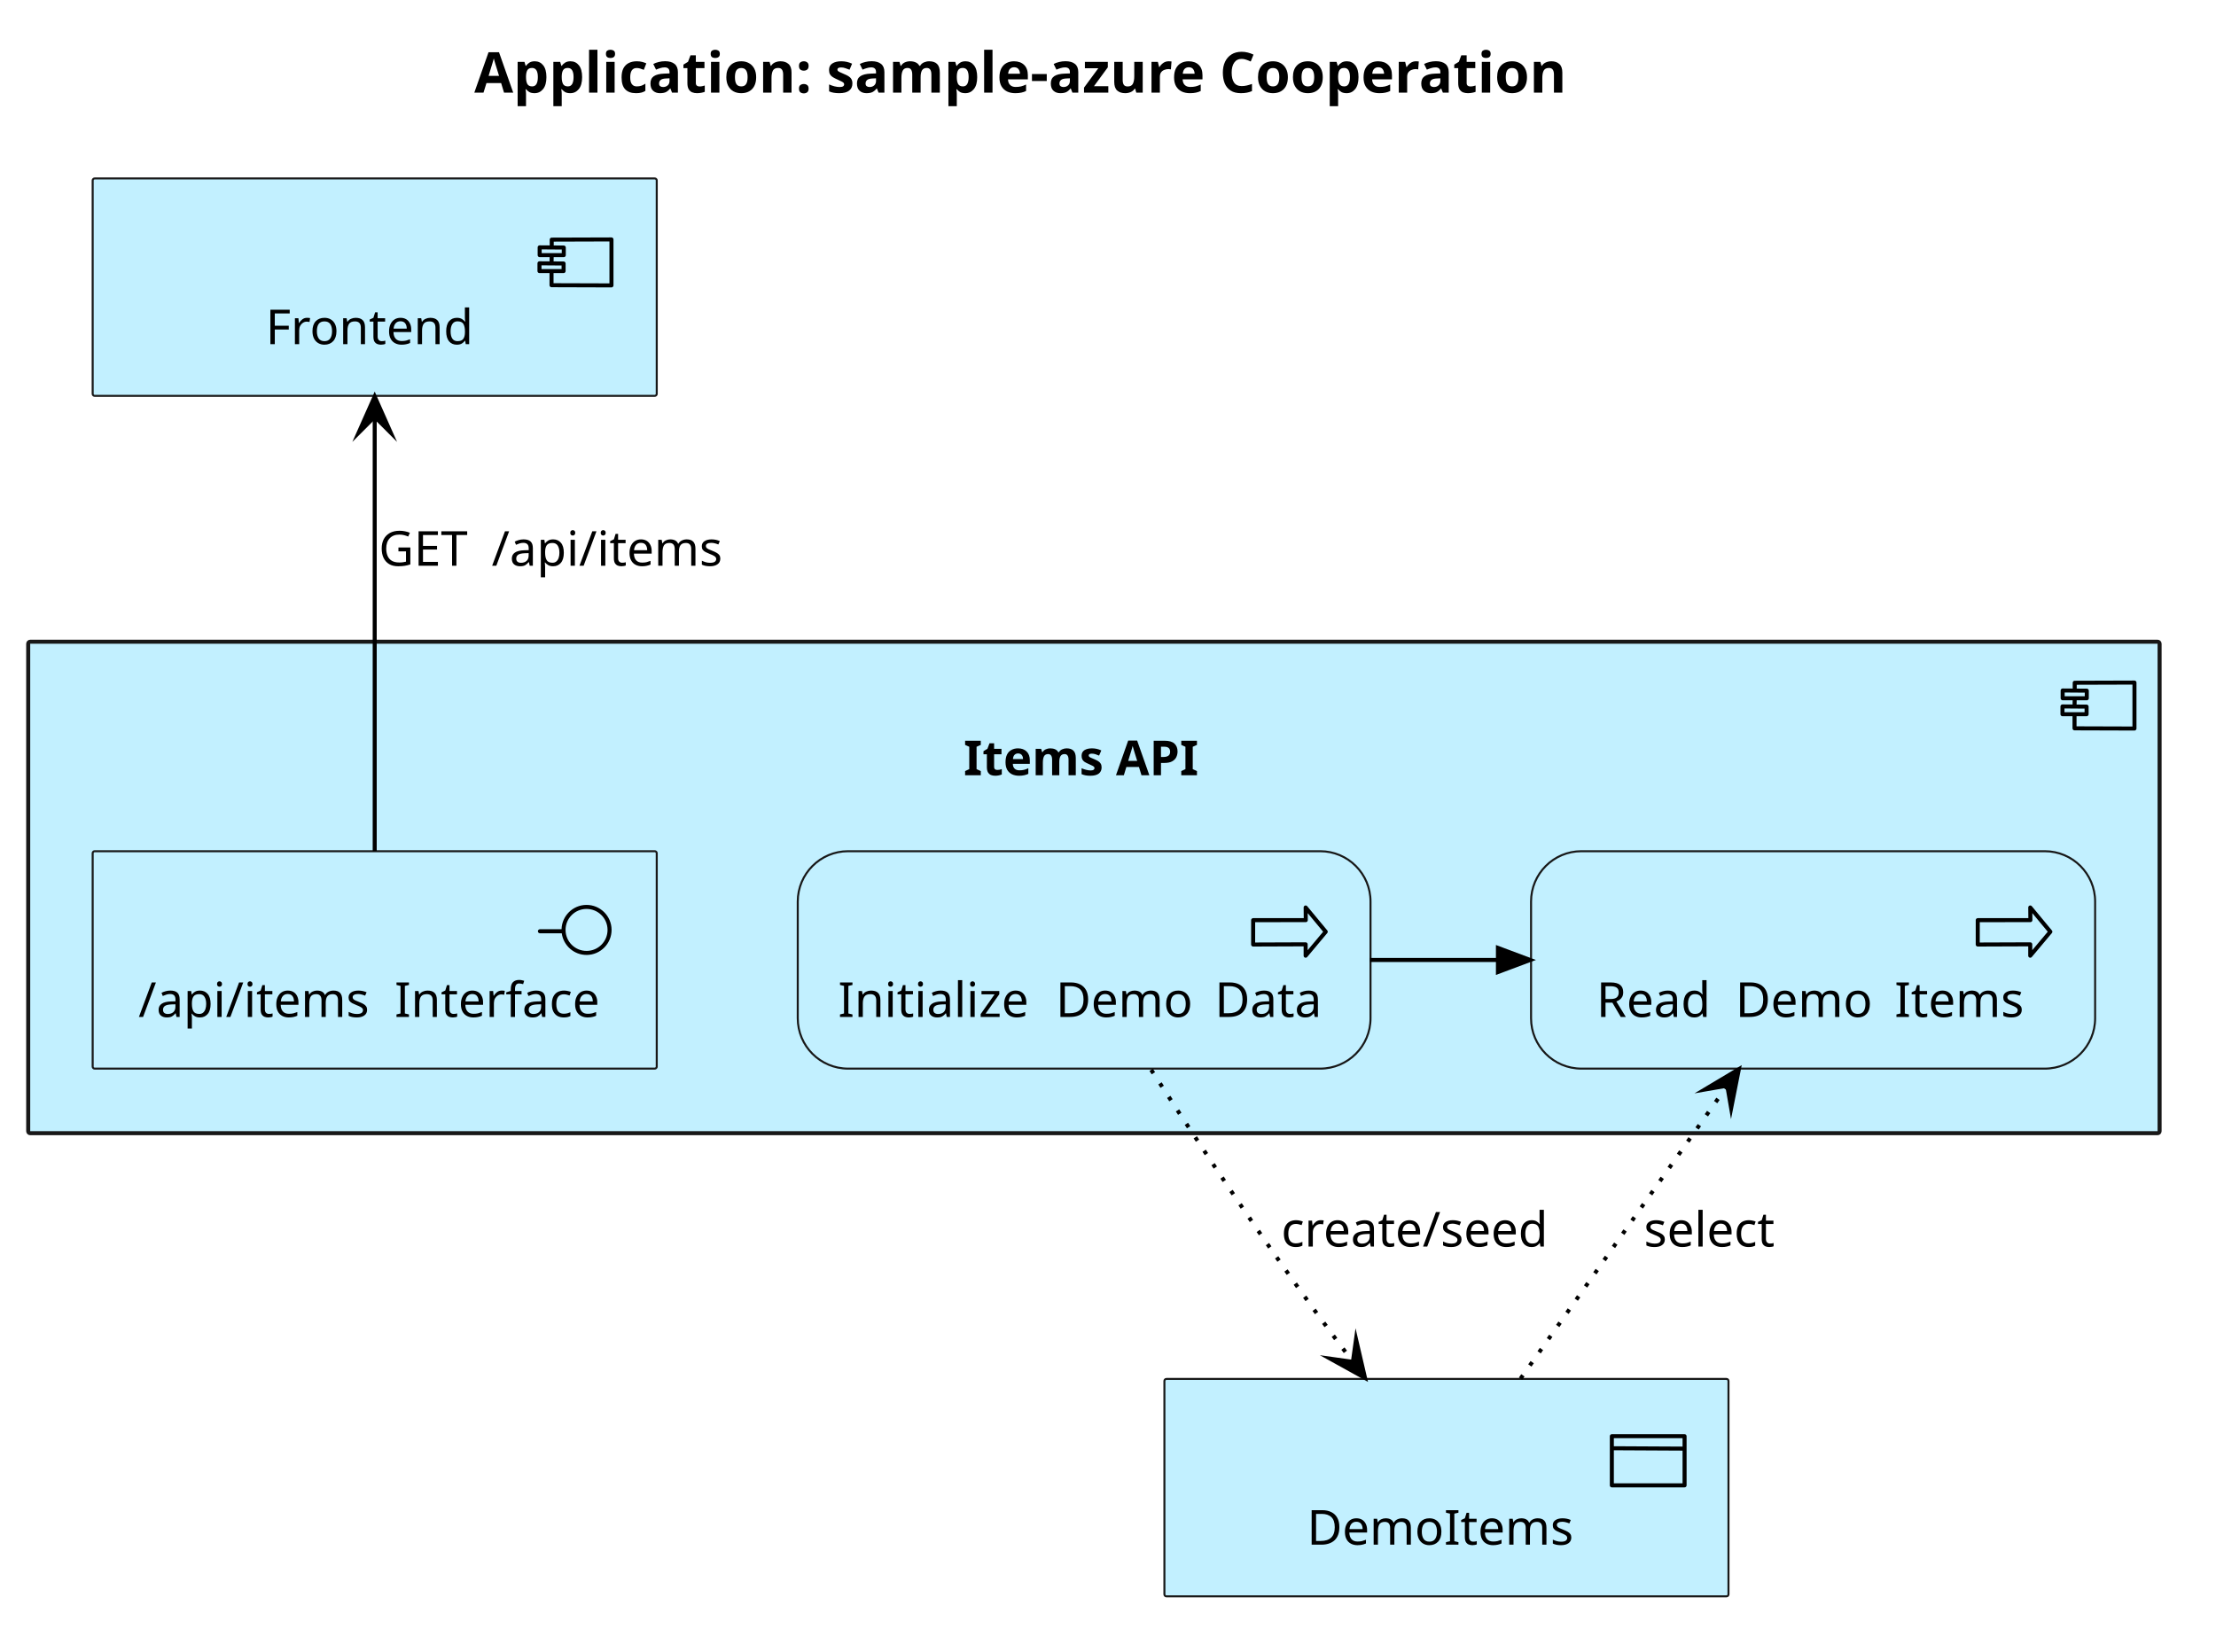
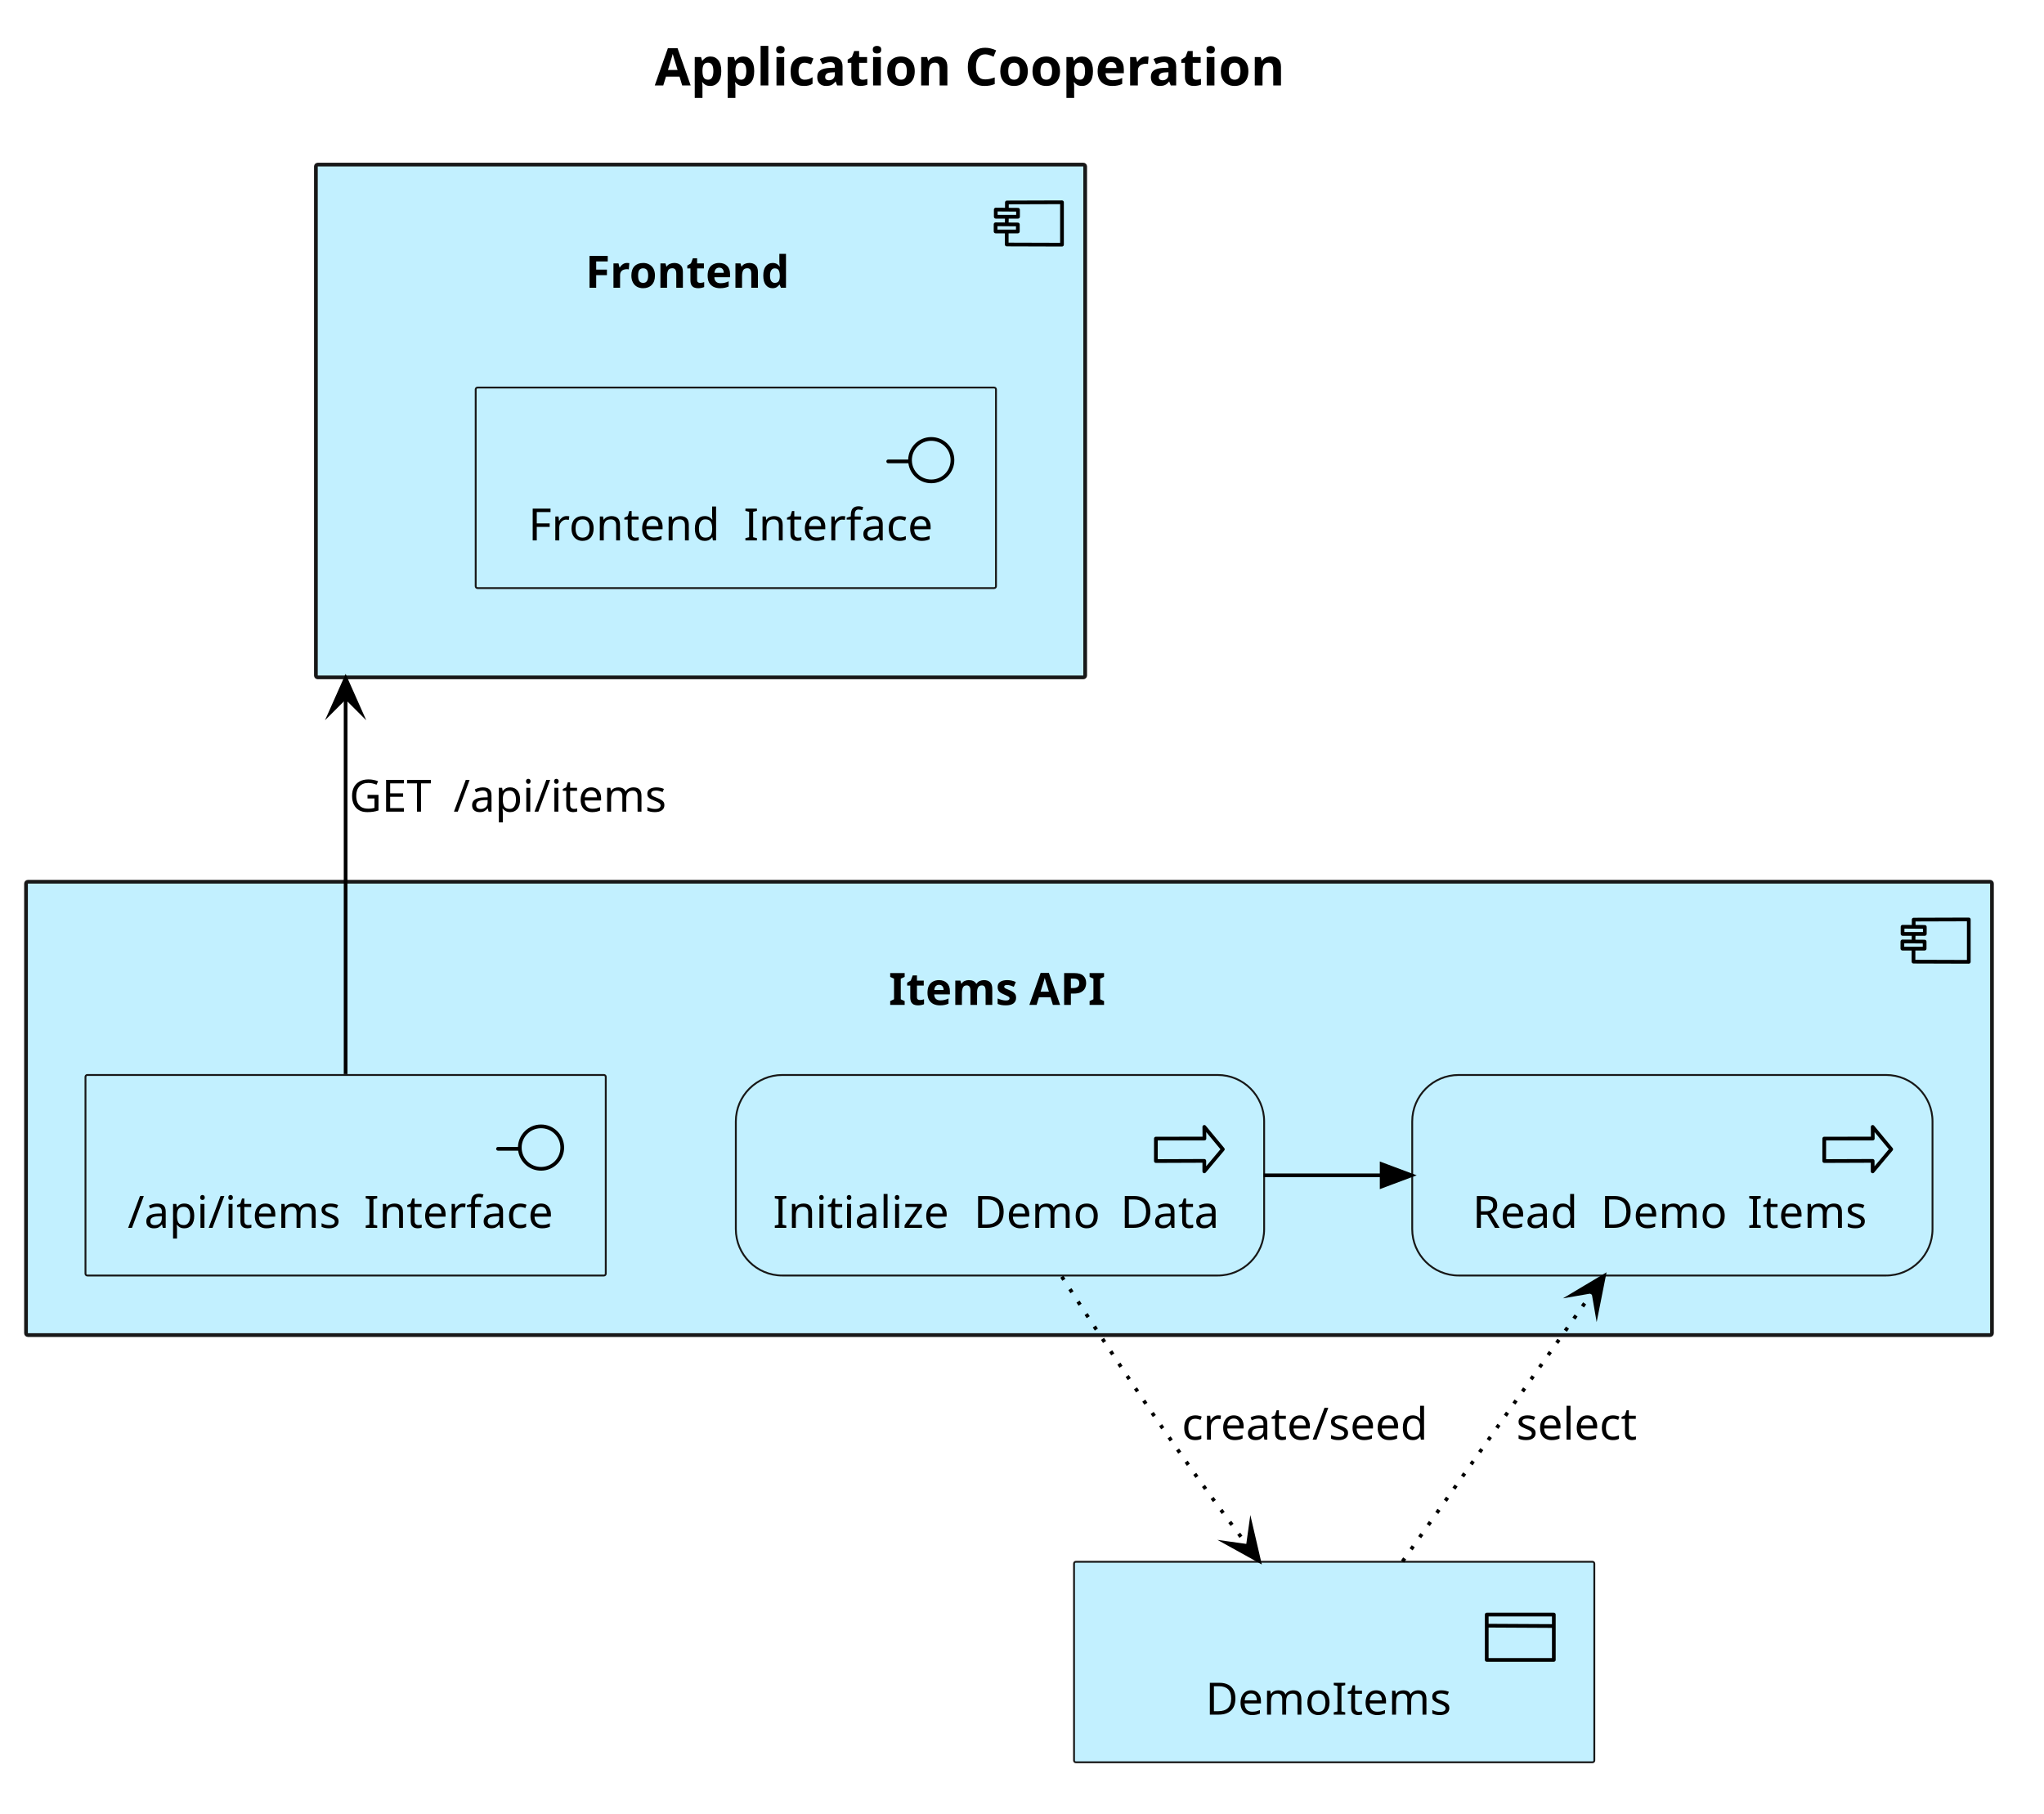
- <svg xmlns="http://www.w3.org/2000/svg" version="1.1" data-diagram-type="DESCRIPTION" style="width:550px;height:410px;background:#FFFFFF;" width="550px" height="410px" viewBox="0 0 550 410" zoomAndPan="magnify" preserveAspectRatio="none" contentStyleType="text/css">
+ <svg xmlns="http://www.w3.org/2000/svg" version="1.1" data-diagram-type="DESCRIPTION" style="width:550px;height:488px;background:#FFFFFF;" width="550px" height="488px" viewBox="0 0 550 488" zoomAndPan="magnify" preserveAspectRatio="none" contentStyleType="text/css">
  <defs />
  <g font-family="sans-serif" lengthAdjust="spacing">
    <g class="title" data-source-line="4">
-       <text x="117.722" y="22.995" fill="#000" font-size="14" textLength="307.556" font-weight="700">Application: sample-azure Cooperation</text>
+       <text x="176.187" y="22.995" fill="#000" font-size="14" textLength="190.627" font-weight="700">Application Cooperation</text>
    </g>
    <g class="cluster" data-qualified-name="e_idb9118a54ded651" id="ent0001" data-source-line="167">
-       <rect x="7" y="159.297" width="529" height="122" fill="#C2F0FF" style="stroke:#181818;stroke-width:1;" rx="0.5" ry="0.5" />
-       <path d="M529.76,168.936 L514.934,168.983 A0.5,0.5 0 0 0 514.434,169.483 L514.434,170.92 L511.946,170.901 A0.5,0.5 0 0 0 511.442,171.401 L511.442,173.336 A0.5,0.5 0 0 0 511.942,173.836 L514.422,173.836 L514.399,174.879 L511.899,174.859 A0.5,0.5 0 0 0 511.395,175.36 L511.395,177.295 A0.5,0.5 0 0 0 511.895,177.795 L514.387,177.795 L514.387,180.797 A0.5,0.5 0 0 0 514.888,181.297 L529.761,181.344 A0.5,0.5 0 0 0 530.262,180.844 L530.262,169.436 A0.5,0.5 0 0 0 529.761,168.936 M529.262,169.938 L529.262,180.342 L515.387,180.299 L515.387,177.795 L517.881,177.795 A0.5,0.5 0 0 0 518.381,177.295 L518.381,175.407 A0.5,0.5 0 0 0 517.885,174.907 L515.399,174.887 L515.422,173.836 L517.928,173.836 A0.5,0.5 0 0 0 518.428,173.336 L518.428,171.447 A0.5,0.5 0 0 0 517.932,170.948 L515.434,170.928 L515.434,169.981 M512.442,171.905 L517.428,171.943 L517.428,172.836 L512.442,172.836 M512.395,175.864 L517.381,175.903 L517.381,176.795 L512.395,176.795" fill="#000" />
-       <text x="239.145" y="192.436" fill="#000" font-size="12" textLength="64.711" font-weight="700" font-family="Verdana">Items API</text>
+       <rect x="7" y="237.297" width="529" height="122" fill="#C2F0FF" style="stroke:#181818;stroke-width:1;" rx="0.5" ry="0.5" />
+       <path d="M529.76,246.936 L514.934,246.983 A0.5,0.5 0 0 0 514.434,247.483 L514.434,248.92 L511.946,248.901 A0.5,0.5 0 0 0 511.442,249.401 L511.442,251.336 A0.5,0.5 0 0 0 511.942,251.836 L514.422,251.836 L514.399,252.879 L511.899,252.859 A0.5,0.5 0 0 0 511.395,253.36 L511.395,255.295 A0.5,0.5 0 0 0 511.895,255.795 L514.387,255.795 L514.387,258.797 A0.5,0.5 0 0 0 514.888,259.297 L529.761,259.344 A0.5,0.5 0 0 0 530.262,258.844 L530.262,247.436 A0.5,0.5 0 0 0 529.761,246.936 M529.262,247.938 L529.262,258.342 L515.387,258.299 L515.387,255.795 L517.881,255.795 A0.5,0.5 0 0 0 518.381,255.295 L518.381,253.407 A0.5,0.5 0 0 0 517.885,252.907 L515.399,252.887 L515.422,251.836 L517.928,251.836 A0.5,0.5 0 0 0 518.428,251.336 L518.428,249.447 A0.5,0.5 0 0 0 517.932,248.948 L515.434,248.928 L515.434,247.981 M512.442,249.905 L517.428,249.943 L517.428,250.836 L512.442,250.836 M512.395,253.864 L517.381,253.903 L517.381,254.795 L512.395,254.795" fill="#000" />
+       <text x="239.145" y="270.436" fill="#000" font-size="12" textLength="64.711" font-weight="700" font-family="Verdana">Items API</text>
+     </g>
+     <g class="cluster" data-qualified-name="e_id859316e8097157" id="ent0005" data-source-line="167">
+       <rect x="85" y="44.297" width="207" height="138" fill="#C2F0FF" style="stroke:#181818;stroke-width:1;" rx="0.5" ry="0.5" />
+       <path d="M285.76,53.936 L270.934,53.983 A0.5,0.5 0 0 0 270.434,54.483 L270.434,55.92 L267.946,55.901 A0.5,0.5 0 0 0 267.442,56.401 L267.442,58.336 A0.5,0.5 0 0 0 267.942,58.836 L270.422,58.836 L270.399,59.879 L267.899,59.859 A0.5,0.5 0 0 0 267.395,60.36 L267.395,62.295 A0.5,0.5 0 0 0 267.895,62.795 L270.387,62.795 L270.387,65.797 A0.5,0.5 0 0 0 270.888,66.297 L285.761,66.344 A0.5,0.5 0 0 0 286.262,65.844 L286.262,54.436 A0.5,0.5 0 0 0 285.761,53.936 M285.262,54.938 L285.262,65.342 L271.387,65.299 L271.387,62.795 L273.881,62.795 A0.5,0.5 0 0 0 274.381,62.295 L274.381,60.407 A0.5,0.5 0 0 0 273.885,59.907 L271.399,59.887 L271.422,58.836 L273.928,58.836 A0.5,0.5 0 0 0 274.428,58.336 L274.428,56.447 A0.5,0.5 0 0 0 273.932,55.948 L271.434,55.928 L271.434,54.981 M268.442,56.905 L273.428,56.943 L273.428,57.836 L268.442,57.836 M268.395,60.864 L273.381,60.903 L273.381,61.795 L268.395,61.795" fill="#000" />
+       <text x="157.545" y="77.436" fill="#000" font-size="12" textLength="61.91" font-weight="700" font-family="Verdana">Frontend</text>
    </g>
    <g class="entity" data-qualified-name="e_idb9118a54ded651.e_id27cc7f94392754" id="ent0002" data-source-line="173">
-       <rect x="23" y="211.297" width="140" height="53.969" fill="#C2F0FF" style="stroke:#181818;stroke-width:0.5;" rx="0.5" ry="0.5" />
-       <path d="M145.495,224.627 C142.157,224.672 139.461,227.359 139.373,230.668 L134.001,230.668 A0.5,0.5 0 0 0 133.501,231.168 A0.5,0.5 0 0 0 134.001,231.668 L139.427,231.668 C139.838,234.727 142.481,237.079 145.643,237.047 C149.063,237.012 151.819,234.203 151.79,230.783 C151.761,227.364 148.957,224.604 145.538,224.627 A0.5,0.5 0 0 0 145.526,224.638 A0.5,0.5 0 0 0 145.495,224.627 M145.518,225.617 A0.5,0.5 0 0 0 145.544,225.627 C148.423,225.607 150.765,227.913 150.79,230.793 C150.814,233.673 148.513,236.018 145.633,236.047 C142.754,236.076 140.404,233.778 140.37,230.899 C140.335,228.019 142.629,225.666 145.508,225.627 A0.5,0.5 0 0 0 145.518,225.617" fill="#000" />
-       <text x="34.354" y="252.436" fill="#000" font-size="12" textLength="59.754" font-family="Verdana">/api/items</text>
-       <text x="94.107" y="252.436" fill="#000" font-size="12" font-family="Verdana"> </text>
-       <text x="97.922" y="252.436" fill="#000" font-size="12" textLength="53.725" font-family="Verdana">Interface</text>
+       <rect x="23" y="289.297" width="140" height="53.969" fill="#C2F0FF" style="stroke:#181818;stroke-width:0.5;" rx="0.5" ry="0.5" />
+       <path d="M145.495,302.627 C142.157,302.672 139.461,305.359 139.373,308.668 L134.001,308.668 A0.5,0.5 0 0 0 133.501,309.168 A0.5,0.5 0 0 0 134.001,309.668 L139.427,309.668 C139.838,312.727 142.481,315.079 145.643,315.047 C149.063,315.012 151.819,312.203 151.79,308.783 C151.761,305.364 148.957,302.604 145.538,302.627 A0.5,0.5 0 0 0 145.526,302.638 A0.5,0.5 0 0 0 145.495,302.627 M145.518,303.617 A0.5,0.5 0 0 0 145.544,303.627 C148.423,303.607 150.765,305.913 150.79,308.793 C150.814,311.673 148.513,314.018 145.633,314.047 C142.754,314.076 140.404,311.778 140.37,308.899 C140.335,306.019 142.629,303.666 145.508,303.627 A0.5,0.5 0 0 0 145.518,303.617" fill="#000" />
+       <text x="34.354" y="330.436" fill="#000" font-size="12" textLength="59.754" font-family="Verdana">/api/items</text>
+       <text x="94.107" y="330.436" fill="#000" font-size="12" font-family="Verdana"> </text>
+       <text x="97.922" y="330.436" fill="#000" font-size="12" textLength="53.725" font-family="Verdana">Interface</text>
    </g>
    <g class="entity" data-qualified-name="e_idb9118a54ded651.e_id9e4601a2031c58" id="ent0003" data-source-line="182">
-       <rect x="198" y="211.297" width="142.156" height="53.969" fill="#C2F0FF" style="stroke:#181818;stroke-width:0.5;" rx="12.5" ry="12.5" />
-       <path d="M323.885,224.797 A0.5,0.5 0 0 0 323.557,225.271 L323.583,227.908 L311.026,227.912 A0.5,0.5 0 0 0 310.526,228.412 L310.522,234.461 A0.5,0.5 0 0 0 311.024,234.961 L323.553,234.914 L323.553,237.24 A0.5,0.5 0 0 0 324.435,237.561 L329.429,231.607 A0.5,0.5 0 0 0 329.431,230.967 L324.441,224.947 A0.5,0.5 0 0 0 323.885,224.797 M324.571,226.67 L328.397,231.285 L324.553,235.865 L324.553,234.412 A0.5,0.5 0 0 0 324.051,233.912 L311.522,233.959 L311.526,228.912 L324.087,228.908 A0.5,0.5 0 0 0 324.587,228.404" fill="#000" />
-       <text x="208" y="252.436" fill="#000" font-size="12" textLength="50.221" font-family="Verdana">Initialize</text>
-       <text x="258.221" y="252.436" fill="#000" font-size="12" font-family="Verdana"> </text>
-       <text x="262.035" y="252.436" fill="#000" font-size="12" textLength="35.654" font-family="Verdana">Demo</text>
-       <text x="297.689" y="252.436" fill="#000" font-size="12" font-family="Verdana"> </text>
-       <text x="301.504" y="252.436" fill="#000" font-size="12" textLength="28.652" font-family="Verdana">Data</text>
+       <rect x="198" y="289.297" width="142.156" height="53.969" fill="#C2F0FF" style="stroke:#181818;stroke-width:0.5;" rx="12.5" ry="12.5" />
+       <path d="M323.885,302.797 A0.5,0.5 0 0 0 323.557,303.271 L323.583,305.908 L311.026,305.912 A0.5,0.5 0 0 0 310.526,306.412 L310.522,312.461 A0.5,0.5 0 0 0 311.024,312.961 L323.553,312.914 L323.553,315.24 A0.5,0.5 0 0 0 324.435,315.561 L329.429,309.607 A0.5,0.5 0 0 0 329.431,308.967 L324.441,302.947 A0.5,0.5 0 0 0 323.885,302.797 M324.571,304.67 L328.397,309.285 L324.553,313.865 L324.553,312.412 A0.5,0.5 0 0 0 324.051,311.912 L311.522,311.959 L311.526,306.912 L324.087,306.908 A0.5,0.5 0 0 0 324.587,306.404" fill="#000" />
+       <text x="208" y="330.436" fill="#000" font-size="12" textLength="50.221" font-family="Verdana">Initialize</text>
+       <text x="258.221" y="330.436" fill="#000" font-size="12" font-family="Verdana"> </text>
+       <text x="262.035" y="330.436" fill="#000" font-size="12" textLength="35.654" font-family="Verdana">Demo</text>
+       <text x="297.689" y="330.436" fill="#000" font-size="12" font-family="Verdana"> </text>
+       <text x="301.504" y="330.436" fill="#000" font-size="12" textLength="28.652" font-family="Verdana">Data</text>
    </g>
    <g class="entity" data-qualified-name="e_idb9118a54ded651.e_idf9a91550500455" id="ent0004" data-source-line="182">
-       <rect x="380" y="211.297" width="140" height="53.969" fill="#C2F0FF" style="stroke:#181818;stroke-width:0.5;" rx="12.5" ry="12.5" />
-       <path d="M503.729,224.797 A0.5,0.5 0 0 0 503.401,225.271 L503.426,227.908 L490.869,227.912 A0.5,0.5 0 0 0 490.369,228.412 L490.365,234.461 A0.5,0.5 0 0 0 490.867,234.961 L503.396,234.914 L503.396,237.24 A0.5,0.5 0 0 0 504.279,237.561 L509.273,231.607 A0.5,0.5 0 0 0 509.275,230.967 L504.285,224.947 A0.5,0.5 0 0 0 503.728,224.797 M504.415,226.67 L508.241,231.285 L504.397,235.865 L504.397,234.412 A0.5,0.5 0 0 0 503.895,233.912 L491.366,233.959 L491.37,228.912 L503.931,228.908 A0.5,0.5 0 0 0 504.431,228.404" fill="#000" />
-       <text x="396.229" y="252.436" fill="#000" font-size="12" textLength="30.691" font-family="Verdana">Read</text>
-       <text x="426.92" y="252.436" fill="#000" font-size="12" font-family="Verdana"> </text>
-       <text x="430.734" y="252.436" fill="#000" font-size="12" textLength="35.654" font-family="Verdana">Demo</text>
-       <text x="466.389" y="252.436" fill="#000" font-size="12" font-family="Verdana"> </text>
-       <text x="470.203" y="252.436" fill="#000" font-size="12" textLength="33.568" font-family="Verdana">Items</text>
+       <rect x="380" y="289.297" width="140" height="53.969" fill="#C2F0FF" style="stroke:#181818;stroke-width:0.5;" rx="12.5" ry="12.5" />
+       <path d="M503.729,302.797 A0.5,0.5 0 0 0 503.401,303.271 L503.426,305.908 L490.869,305.912 A0.5,0.5 0 0 0 490.369,306.412 L490.365,312.461 A0.5,0.5 0 0 0 490.867,312.961 L503.396,312.914 L503.396,315.24 A0.5,0.5 0 0 0 504.279,315.561 L509.273,309.607 A0.5,0.5 0 0 0 509.275,308.967 L504.285,302.947 A0.5,0.5 0 0 0 503.728,302.797 M504.415,304.67 L508.241,309.285 L504.397,313.865 L504.397,312.412 A0.5,0.5 0 0 0 503.895,311.912 L491.366,311.959 L491.37,306.912 L503.931,306.908 A0.5,0.5 0 0 0 504.431,306.404" fill="#000" />
+       <text x="396.229" y="330.436" fill="#000" font-size="12" textLength="30.691" font-family="Verdana">Read</text>
+       <text x="426.92" y="330.436" fill="#000" font-size="12" font-family="Verdana"> </text>
+       <text x="430.734" y="330.436" fill="#000" font-size="12" textLength="35.654" font-family="Verdana">Demo</text>
+       <text x="466.389" y="330.436" fill="#000" font-size="12" font-family="Verdana"> </text>
+       <text x="470.203" y="330.436" fill="#000" font-size="12" textLength="33.568" font-family="Verdana">Items</text>
    </g>
-     <g class="entity" data-qualified-name="e_id859316e8097157" id="ent0005" data-source-line="167">
-       <rect x="23" y="44.297" width="140" height="53.969" fill="#C2F0FF" style="stroke:#181818;stroke-width:0.5;" rx="0.5" ry="0.5" />
-       <path d="M151.76,58.936 L136.934,58.983 A0.5,0.5 0 0 0 136.434,59.483 L136.434,60.92 L133.946,60.901 A0.5,0.5 0 0 0 133.442,61.401 L133.442,63.336 A0.5,0.5 0 0 0 133.942,63.836 L136.422,63.836 L136.399,64.879 L133.899,64.859 A0.5,0.5 0 0 0 133.395,65.36 L133.395,67.295 A0.5,0.5 0 0 0 133.895,67.795 L136.387,67.795 L136.387,70.797 A0.5,0.5 0 0 0 136.888,71.297 L151.761,71.344 A0.5,0.5 0 0 0 152.262,70.844 L152.262,59.436 A0.5,0.5 0 0 0 151.761,58.936 M151.262,59.938 L151.262,70.342 L137.387,70.299 L137.387,67.795 L139.881,67.795 A0.5,0.5 0 0 0 140.381,67.295 L140.381,65.407 A0.5,0.5 0 0 0 139.885,64.907 L137.399,64.887 L137.422,63.836 L139.928,63.836 A0.5,0.5 0 0 0 140.428,63.336 L140.428,61.447 A0.5,0.5 0 0 0 139.932,60.948 L137.434,60.928 L137.434,59.981 M134.442,61.905 L139.428,61.943 L139.428,62.836 L134.442,62.836 M134.395,65.864 L139.381,65.903 L139.381,66.795 L134.395,66.795" fill="#000" />
-       <text x="65.953" y="85.436" fill="#000" font-size="12" textLength="54.094" font-family="Verdana">Frontend</text>
+     <g class="entity" data-qualified-name="e_id859316e8097157.e_idd8a8c6ca248e52" id="ent0006" data-source-line="173">
+       <rect x="128" y="104.297" width="140" height="53.969" fill="#C2F0FF" style="stroke:#181818;stroke-width:0.5;" rx="0.5" ry="0.5" />
+       <path d="M250.495,117.627 C247.157,117.672 244.461,120.359 244.373,123.668 L239.001,123.668 A0.5,0.5 0 0 0 238.501,124.168 A0.5,0.5 0 0 0 239.001,124.668 L244.427,124.668 C244.838,127.727 247.481,130.079 250.643,130.047 C254.063,130.012 256.819,127.203 256.79,123.783 C256.761,120.364 253.957,117.604 250.538,117.627 A0.5,0.5 0 0 0 250.526,117.638 A0.5,0.5 0 0 0 250.495,117.627 M250.518,118.617 A0.5,0.5 0 0 0 250.544,118.627 C253.423,118.607 255.765,120.913 255.79,123.793 C255.814,126.673 253.513,129.018 250.633,129.047 C247.754,129.076 245.404,126.778 245.37,123.899 C245.335,121.019 247.629,118.666 250.508,118.627 A0.5,0.5 0 0 0 250.518,118.617" fill="#000" />
+       <text x="142.184" y="145.436" fill="#000" font-size="12" textLength="54.094" font-family="Verdana">Frontend</text>
+       <text x="196.277" y="145.436" fill="#000" font-size="12" font-family="Verdana"> </text>
+       <text x="200.092" y="145.436" fill="#000" font-size="12" textLength="53.725" font-family="Verdana">Interface</text>
    </g>
-     <g class="entity" data-qualified-name="e_id032efff5924e5e" id="ent0006" data-source-line="195">
-       <rect x="289" y="342.297" width="140" height="53.969" fill="#C2F0FF" style="stroke:#181818;stroke-width:0.5;" rx="0.5" ry="0.5" />
-       <path d="M400.05,356.007 A0.5,0.5 0 0 0 399.55,356.507 L399.55,368.715 A0.5,0.5 0 0 0 400.05,369.214 L418.103,369.214 A0.5,0.5 0 0 0 418.603,368.715 L418.603,356.507 A0.5,0.5 0 0 0 418.103,356.007 M400.55,357.007 L417.603,357.007 L417.603,359.092 L400.55,359.003 M400.55,360.003 L417.603,360.092 L417.603,368.214 L400.55,368.214" fill="#000" />
-       <text x="324.389" y="383.436" fill="#000" font-size="12" textLength="69.223" font-family="Verdana">DemoItems</text>
+     <g class="entity" data-qualified-name="e_id032efff5924e5e" id="ent0007" data-source-line="195">
+       <rect x="289" y="420.297" width="140" height="53.969" fill="#C2F0FF" style="stroke:#181818;stroke-width:0.5;" rx="0.5" ry="0.5" />
+       <path d="M400.05,434.007 A0.5,0.5 0 0 0 399.55,434.507 L399.55,446.715 A0.5,0.5 0 0 0 400.05,447.214 L418.103,447.214 A0.5,0.5 0 0 0 418.603,446.715 L418.603,434.507 A0.5,0.5 0 0 0 418.103,434.007 M400.55,435.007 L417.603,435.007 L417.603,437.092 L400.55,437.003 M400.55,438.003 L417.603,438.092 L417.603,446.214 L400.55,446.214" fill="#000" />
+       <text x="324.389" y="461.436" fill="#000" font-size="12" textLength="69.223" font-family="Verdana">DemoItems</text>
    </g>
-     <g class="link" data-entity-1="ent0005" data-entity-2="ent0002" id="lnk8" data-source-line="349" data-link-type="dependency">
-       <path d="M93,103.437 C93,134.337 93,180.437 93,211.277" style="stroke:#000;stroke-width:1;" fill="none" id="e_id859316e8097157-backto-e_id27cc7f94392754" />
-       <polygon points="93,98.437,89,107.437,93,103.437,97,107.437,93,98.437" fill="#000" style="stroke:#000;stroke-width:1;stroke-linejoin:miter;stroke-miterlimit:10;" />
-       <text x="94" y="140.436" fill="#000" font-size="12" textLength="24.211" font-family="Verdana">GET</text>
-       <text x="118.211" y="140.436" fill="#000" font-size="12" font-family="Verdana"> </text>
-       <text x="122.025" y="140.436" fill="#000" font-size="12" textLength="59.754" font-family="Verdana">/api/items</text>
+     <g class="link" data-entity-1="ent0005" data-entity-2="ent0002" id="lnk9" data-source-line="349" data-link-type="dependency">
+       <path d="M93,187.586 C93,188.07 93,184.28 93,184.767 C93,185.742 93,186.725 93,187.714 C93,189.692 93,191.697 93,193.724 C93,226.159 93,264.267 93,289.057" style="stroke:#000;stroke-width:1;" fill="none" id="e_id859316e8097157-backto-e_id27cc7f94392754" />
+       <polygon points="93,182.586,89,191.586,93,187.586,97,191.586,93,182.586" fill="#000" style="stroke:#000;stroke-width:1;stroke-linejoin:miter;stroke-miterlimit:10;" />
+       <text x="94" y="218.436" fill="#000" font-size="12" textLength="24.211" font-family="Verdana">GET</text>
+       <text x="118.211" y="218.436" fill="#000" font-size="12" font-family="Verdana"> </text>
+       <text x="122.025" y="218.436" fill="#000" font-size="12" textLength="59.754" font-family="Verdana">/api/items</text>
    </g>
-     <g class="link" data-entity-1="ent0003" data-entity-2="ent0004" id="lnk9" data-source-line="349" data-link-type="dependency">
-       <path d="M340.02,238.297 C353.09,238.297 358.73,238.297 371.78,238.297" style="stroke:#000;stroke-width:1;" fill="none" id="e_id9e4601a2031c58-to-e_idf9a91550500455" />
-       <polygon points="379.78,238.297,371.78,235.297,371.78,241.297,379.78,238.297" fill="#000" style="stroke:#000;stroke-width:1;stroke-linejoin:miter;stroke-miterlimit:10;" />
-       <text x="358.5" y="232.436" fill="#000" font-size="12" font-family="Verdana"> </text>
+     <g class="link" data-entity-1="ent0003" data-entity-2="ent0004" id="lnk10" data-source-line="349" data-link-type="dependency">
+       <path d="M340.02,316.297 C353.09,316.297 358.73,316.297 371.78,316.297" style="stroke:#000;stroke-width:1;" fill="none" id="e_id9e4601a2031c58-to-e_idf9a91550500455" />
+       <polygon points="379.78,316.297,371.78,313.297,371.78,319.297,379.78,316.297" fill="#000" style="stroke:#000;stroke-width:1;stroke-linejoin:miter;stroke-miterlimit:10;" />
+       <text x="358.5" y="310.436" fill="#000" font-size="12" font-family="Verdana"> </text>
    </g>
-     <g class="link" data-entity-1="ent0003" data-entity-2="ent0006" id="lnk10" data-source-line="349" data-link-type="dependency">
-       <path d="M285.72,265.577 C294.77,279.587 306.27,297.037 317,312.297 C323.92,322.137 328.758,328.756 335.778,338.056" style="stroke:#000;stroke-width:1;stroke-dasharray:1,3;" fill="none" id="e_id9e4601a2031c58-to-e_id032efff5924e5e" />
-       <polygon points="338.79,342.047,336.56,332.454,335.778,338.056,330.175,337.273,338.79,342.047" fill="#000" style="stroke:#000;stroke-width:1;stroke-linejoin:miter;stroke-miterlimit:10;" />
-       <text x="318" y="309.436" fill="#000" font-size="12" textLength="71.033" font-family="Verdana">create/seed</text>
+     <g class="link" data-entity-1="ent0003" data-entity-2="ent0007" id="lnk11" data-source-line="349" data-link-type="dependency">
+       <path d="M285.72,343.577 C294.77,357.587 306.27,375.037 317,390.297 C323.92,400.137 328.758,406.756 335.778,416.056" style="stroke:#000;stroke-width:1;stroke-dasharray:1,3;" fill="none" id="e_id9e4601a2031c58-to-e_id032efff5924e5e" />
+       <polygon points="338.79,420.047,336.56,410.454,335.778,416.056,330.175,415.273,338.79,420.047" fill="#000" style="stroke:#000;stroke-width:1;stroke-linejoin:miter;stroke-miterlimit:10;" />
+       <text x="318" y="387.436" fill="#000" font-size="12" textLength="71.033" font-family="Verdana">create/seed</text>
    </g>
-     <g class="link" data-entity-1="ent0004" data-entity-2="ent0006" id="lnk11" data-source-line="349" data-link-type="dependency">
-       <path d="M428.699,269.493 C412.919,291.873 393.17,319.857 377.39,342.227" style="stroke:#000;stroke-width:1;stroke-dasharray:1,3;" fill="none" id="e_idf9a91550500455-backto-e_id032efff5924e5e" />
-       <polygon points="431.58,265.407,423.125,270.457,428.699,269.493,429.663,275.067,431.58,265.407" fill="#000" style="stroke:#000;stroke-width:1;stroke-linejoin:miter;stroke-miterlimit:10;" />
-       <text x="408" y="309.436" fill="#000" font-size="12" textLength="35.654" font-family="Verdana">select</text>
+     <g class="link" data-entity-1="ent0004" data-entity-2="ent0007" id="lnk12" data-source-line="349" data-link-type="dependency">
+       <path d="M428.699,347.493 C412.919,369.873 393.17,397.857 377.39,420.227" style="stroke:#000;stroke-width:1;stroke-dasharray:1,3;" fill="none" id="e_idf9a91550500455-backto-e_id032efff5924e5e" />
+       <polygon points="431.58,343.407,423.125,348.457,428.699,347.493,429.663,353.067,431.58,343.407" fill="#000" style="stroke:#000;stroke-width:1;stroke-linejoin:miter;stroke-miterlimit:10;" />
+       <text x="408" y="387.436" fill="#000" font-size="12" textLength="35.654" font-family="Verdana">select</text>
    </g>
  </g>
</svg>
